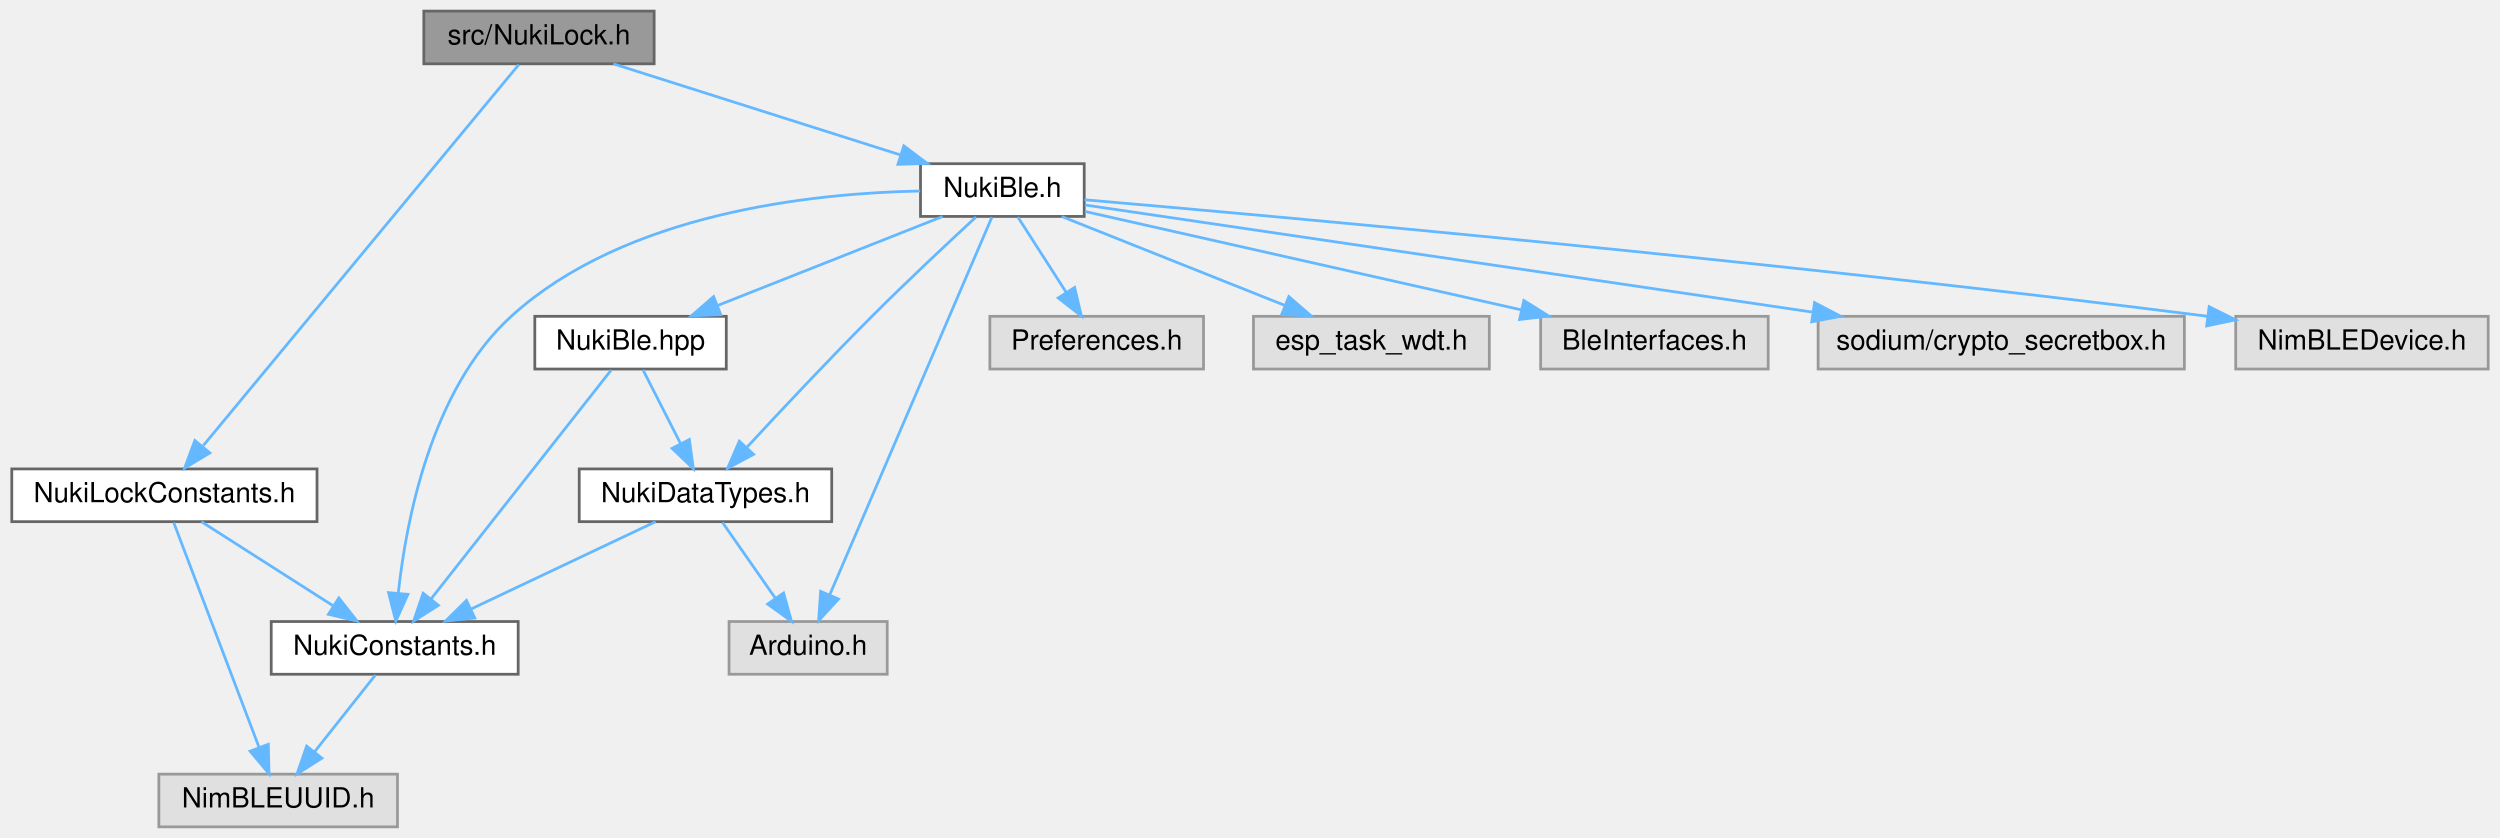
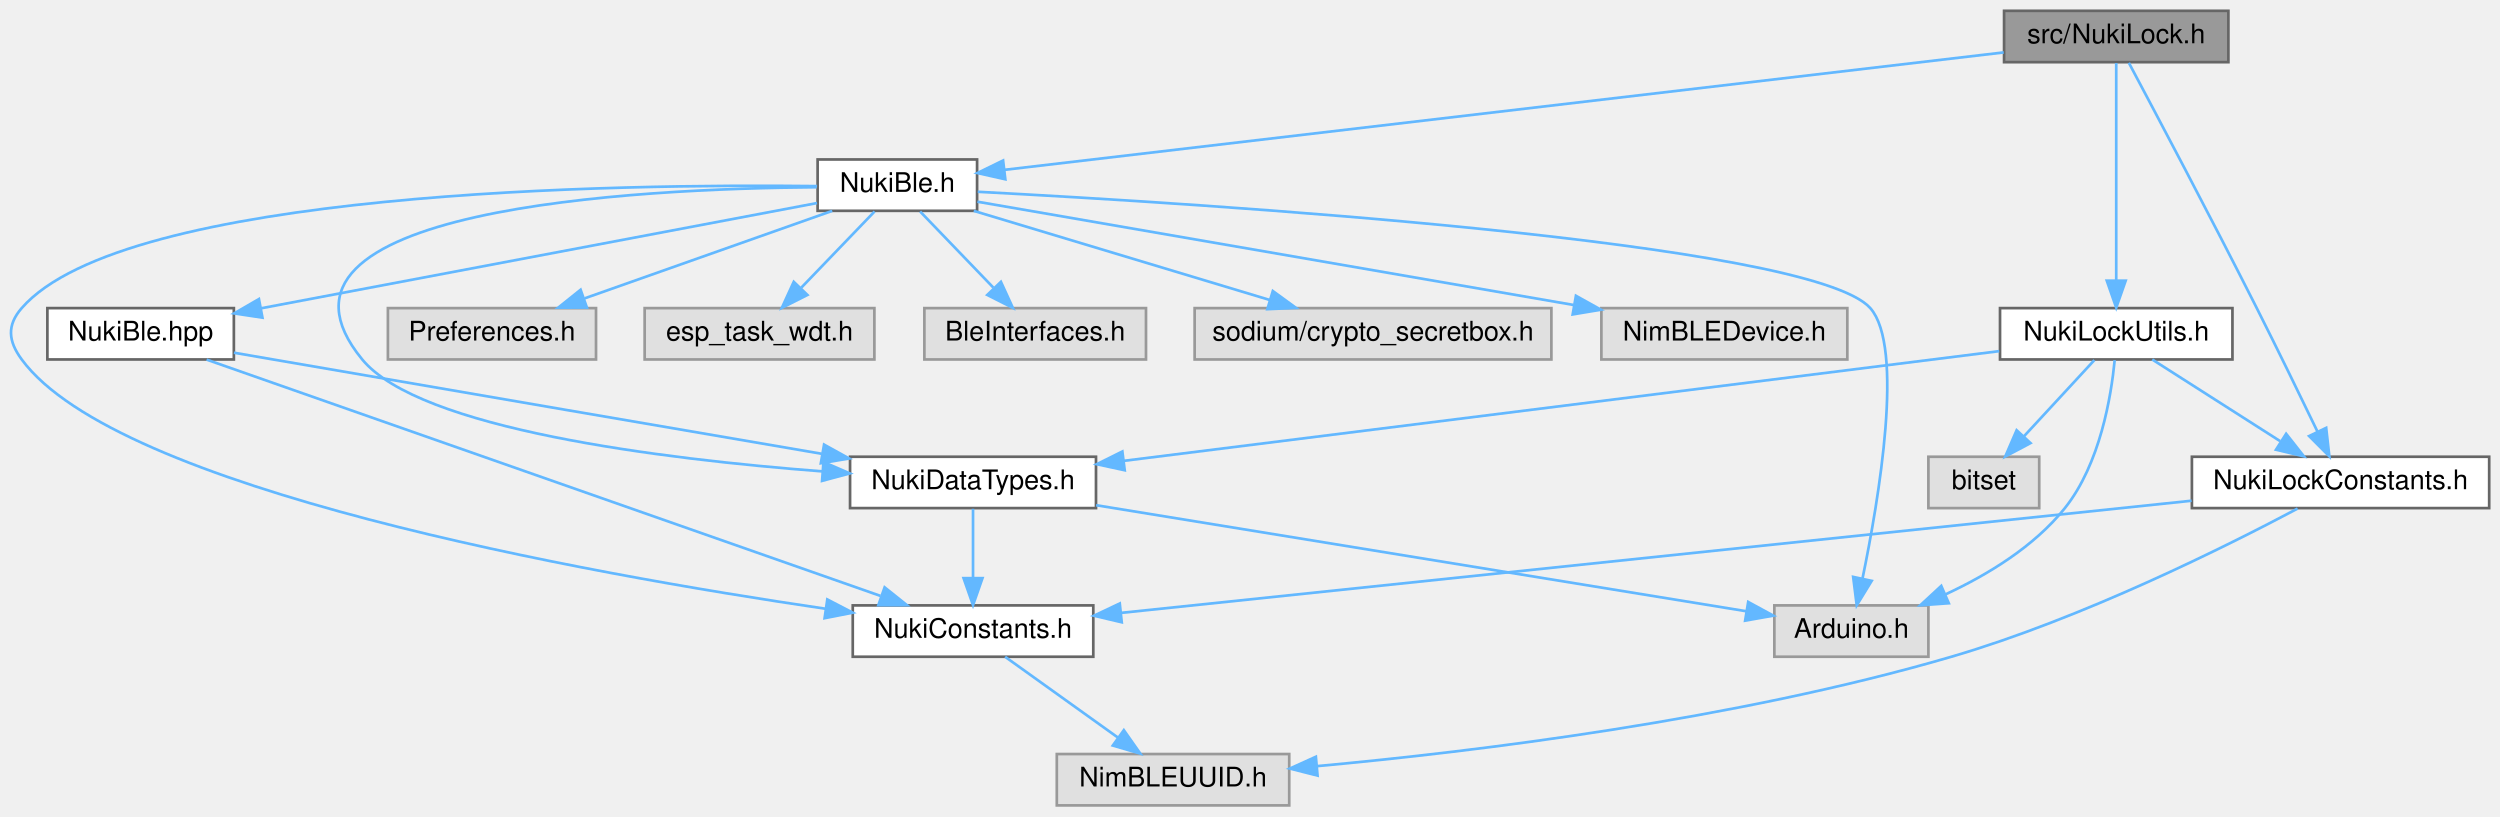
- <svg xmlns="http://www.w3.org/2000/svg" xmlns:xlink="http://www.w3.org/1999/xlink" width="901pt" height="302pt" viewBox="0.00 0.00 900.50 302.00">
+ <svg xmlns="http://www.w3.org/2000/svg" xmlns:xlink="http://www.w3.org/1999/xlink" width="925pt" height="302pt" viewBox="0.00 0.00 925.03 302.00">
  <g id="graph0" class="graph" transform="scale(1 1) rotate(0) translate(4 298)">
    <g id="node1" class="node">
      <g id="a_node1">
        <a xlink:title=" ">
-           <polygon fill="#999999" stroke="#666666" points="231.5,-294 148.5,-294 148.5,-275 231.5,-275 231.5,-294" />
-           <text text-anchor="middle" x="190" y="-282" font-family="Helvetica,sans-Serif" font-size="10.00">src/NukiLock.h</text>
+           <polygon fill="#999999" stroke="#666666" points="820.53,-294 737.53,-294 737.53,-275 820.53,-275 820.53,-294" />
+           <text text-anchor="middle" x="779.03" y="-282" font-family="Helvetica,sans-Serif" font-size="10.00">src/NukiLock.h</text>
        </a>
      </g>
    </g>
    <g id="node2" class="node">
      <g id="a_node2">
        <a xlink:href="_nuki_ble_8h.html" target="_top" xlink:title=" ">
-           <polygon fill="white" stroke="#666666" points="386.5,-239 327.5,-239 327.5,-220 386.5,-220 386.5,-239" />
-           <text text-anchor="middle" x="357" y="-227" font-family="Helvetica,sans-Serif" font-size="10.00">NukiBle.h</text>
+           <polygon fill="white" stroke="#666666" points="357.53,-239 298.53,-239 298.53,-220 357.53,-220 357.53,-239" />
+           <text text-anchor="middle" x="328.03" y="-227" font-family="Helvetica,sans-Serif" font-size="10.00">NukiBle.h</text>
        </a>
      </g>
    </g>
    <g id="edge1" class="edge">
-       <path fill="none" stroke="#63b8ff" d="M216.83,-274.98C244.87,-266.09 289.05,-252.07 320.3,-242.15" />
-       <polygon fill="#63b8ff" stroke="#63b8ff" points="321.49,-245.44 329.96,-239.08 319.37,-238.77 321.49,-245.44" />
+       <path fill="none" stroke="#63b8ff" d="M737.4,-278.61C650.85,-268.44 452.44,-245.12 367.64,-235.16" />
+       <polygon fill="#63b8ff" stroke="#63b8ff" points="367.98,-231.67 357.64,-233.98 367.16,-238.62 367.98,-231.67" />
    </g>
    <g id="node13" class="node">
      <g id="a_node13">
        <a xlink:href="_nuki_lock_constants_8h.html" target="_top" xlink:title=" ">
-           <polygon fill="white" stroke="#666666" points="110,-129 0,-129 0,-110 110,-110 110,-129" />
-           <text text-anchor="middle" x="55" y="-117" font-family="Helvetica,sans-Serif" font-size="10.00">NukiLockConstants.h</text>
+           <polygon fill="white" stroke="#666666" points="917.03,-129 807.03,-129 807.03,-110 917.03,-110 917.03,-129" />
+           <text text-anchor="middle" x="862.03" y="-117" font-family="Helvetica,sans-Serif" font-size="10.00">NukiLockConstants.h</text>
        </a>
      </g>
    </g>
    <g id="edge16" class="edge">
-       <path fill="none" stroke="#63b8ff" d="M182.74,-274.74C161.22,-248.76 97.51,-171.83 69.03,-137.44" />
-       <polygon fill="#63b8ff" stroke="#63b8ff" points="71.37,-134.78 62.29,-129.31 65.98,-139.24 71.37,-134.78" />
+       <path fill="none" stroke="#63b8ff" d="M783.7,-274.76C792.9,-257.49 813.97,-217.75 831.03,-184 838.8,-168.62 847.37,-151 853.53,-138.23" />
+       <polygon fill="#63b8ff" stroke="#63b8ff" points="856.71,-139.69 857.89,-129.16 850.4,-136.66 856.71,-139.69" />
+     </g>
+     <g id="node14" class="node">
+       <g id="a_node14">
+         <a xlink:href="_nuki_lock_utils_8h.html" target="_top" xlink:title=" ">
+           <polygon fill="white" stroke="#666666" points="822.03,-184 736.03,-184 736.03,-165 822.03,-165 822.03,-184" />
+           <text text-anchor="middle" x="779.03" y="-172" font-family="Helvetica,sans-Serif" font-size="10.00">NukiLockUtils.h</text>
+         </a>
+       </g>
+     </g>
+     <g id="edge19" class="edge">
+       <path fill="none" stroke="#63b8ff" d="M779.03,-274.66C779.03,-257.17 779.03,-217.8 779.03,-194.27" />
+       <polygon fill="#63b8ff" stroke="#63b8ff" points="782.53,-194.16 779.03,-184.16 775.53,-194.16 782.53,-194.16" />
    </g>
    <g id="node3" class="node">
      <g id="a_node3">
        <a xlink:title=" ">
-           <polygon fill="#e0e0e0" stroke="#999999" points="892.5,-184 801.5,-184 801.5,-165 892.5,-165 892.5,-184" />
-           <text text-anchor="middle" x="847" y="-172" font-family="Helvetica,sans-Serif" font-size="10.00">NimBLEDevice.h</text>
+           <polygon fill="#e0e0e0" stroke="#999999" points="679.53,-184 588.53,-184 588.53,-165 679.53,-165 679.53,-184" />
+           <text text-anchor="middle" x="634.03" y="-172" font-family="Helvetica,sans-Serif" font-size="10.00">NimBLEDevice.h</text>
        </a>
      </g>
    </g>
    <g id="edge2" class="edge">
-       <path fill="none" stroke="#63b8ff" d="M386.6,-226C455.55,-220.07 632.44,-204.19 791.44,-184" />
-       <polygon fill="#63b8ff" stroke="#63b8ff" points="791.93,-187.47 801.41,-182.73 791.04,-180.53 791.93,-187.47" />
+       <path fill="none" stroke="#63b8ff" d="M357.64,-223.37C408.54,-214.55 513.38,-196.4 578.3,-185.15" />
+       <polygon fill="#63b8ff" stroke="#63b8ff" points="579.11,-188.56 588.36,-183.41 577.91,-181.67 579.11,-188.56" />
    </g>
    <g id="node4" class="node">
      <g id="a_node4">
        <a xlink:href="_nuki_constants_8h.html" target="_top" xlink:title=" ">
-           <polygon fill="white" stroke="#666666" points="182.5,-74 93.5,-74 93.5,-55 182.5,-55 182.5,-74" />
-           <text text-anchor="middle" x="138" y="-62" font-family="Helvetica,sans-Serif" font-size="10.00">NukiConstants.h</text>
+           <polygon fill="white" stroke="#666666" points="400.53,-74 311.53,-74 311.53,-55 400.53,-55 400.53,-74" />
+           <text text-anchor="middle" x="356.03" y="-62" font-family="Helvetica,sans-Serif" font-size="10.00">NukiConstants.h</text>
        </a>
      </g>
    </g>
    <g id="edge3" class="edge">
-       <path fill="none" stroke="#63b8ff" d="M327.37,-229.16C288.67,-228.41 221.01,-221.32 180,-184 151.17,-157.77 142.12,-110.47 139.29,-84.26" />
-       <polygon fill="#63b8ff" stroke="#63b8ff" points="142.76,-83.8 138.4,-74.15 135.79,-84.42 142.76,-83.8" />
+       <path fill="none" stroke="#63b8ff" d="M298.33,-229.14C225.68,-230 42.14,-227.7 4.03,-184 -1.52,-177.64 -0.98,-171.8 4.03,-165 39.3,-117.03 211.77,-85.95 301.51,-72.75" />
+       <polygon fill="#63b8ff" stroke="#63b8ff" points="302.11,-76.2 311.51,-71.31 301.11,-69.27 302.11,-76.2" />
    </g>
    <g id="node6" class="node">
      <g id="a_node6">
        <a xlink:href="_nuki_data_types_8h.html" target="_top" xlink:title=" ">
-           <polygon fill="white" stroke="#666666" points="295.5,-129 204.5,-129 204.5,-110 295.5,-110 295.5,-129" />
-           <text text-anchor="middle" x="250" y="-117" font-family="Helvetica,sans-Serif" font-size="10.00">NukiDataTypes.h</text>
+           <polygon fill="white" stroke="#666666" points="401.53,-129 310.53,-129 310.53,-110 401.53,-110 401.53,-129" />
+           <text text-anchor="middle" x="356.03" y="-117" font-family="Helvetica,sans-Serif" font-size="10.00">NukiDataTypes.h</text>
        </a>
      </g>
    </g>
    <g id="edge5" class="edge">
-       <path fill="none" stroke="#63b8ff" d="M347.49,-219.79C337.89,-210.92 322.71,-196.72 310,-184 294.35,-168.33 277.03,-149.88 265.04,-136.92" />
-       <polygon fill="#63b8ff" stroke="#63b8ff" points="267.35,-134.26 258,-129.27 262.2,-139 267.35,-134.26" />
+       <path fill="none" stroke="#63b8ff" d="M298.15,-228.73C232.28,-228.23 83.94,-221.05 130.03,-165 151.18,-139.27 240.53,-128.18 300.34,-123.58" />
+       <polygon fill="#63b8ff" stroke="#63b8ff" points="300.69,-127.06 310.41,-122.84 300.18,-120.08 300.69,-127.06" />
    </g>
    <g id="node7" class="node">
      <g id="a_node7">
        <a xlink:title=" ">
-           <polygon fill="#e0e0e0" stroke="#999999" points="315.5,-74 258.5,-74 258.5,-55 315.5,-55 315.5,-74" />
-           <text text-anchor="middle" x="287" y="-62" font-family="Helvetica,sans-Serif" font-size="10.00">Arduino.h</text>
+           <polygon fill="#e0e0e0" stroke="#999999" points="709.53,-74 652.53,-74 652.53,-55 709.53,-55 709.53,-74" />
+           <text text-anchor="middle" x="681.03" y="-62" font-family="Helvetica,sans-Serif" font-size="10.00">Arduino.h</text>
        </a>
      </g>
    </g>
    <g id="edge8" class="edge">
-       <path fill="none" stroke="#63b8ff" d="M353.24,-219.74C342.22,-194.09 309.88,-118.78 294.85,-83.78" />
-       <polygon fill="#63b8ff" stroke="#63b8ff" points="297.94,-82.11 290.78,-74.31 291.51,-84.88 297.94,-82.11" />
+       <path fill="none" stroke="#63b8ff" d="M357.77,-227.04C440.08,-222.71 666.23,-208.65 688.03,-184 700.73,-169.62 691.25,-113.46 685.14,-83.91" />
+       <polygon fill="#63b8ff" stroke="#63b8ff" points="688.54,-83.07 683.01,-74.03 681.69,-84.55 688.54,-83.07" />
    </g>
    <g id="node8" class="node">
      <g id="a_node8">
        <a xlink:title=" ">
-           <polygon fill="#e0e0e0" stroke="#999999" points="429.5,-184 352.5,-184 352.5,-165 429.5,-165 429.5,-184" />
-           <text text-anchor="middle" x="391" y="-172" font-family="Helvetica,sans-Serif" font-size="10.00">Preferences.h</text>
+           <polygon fill="#e0e0e0" stroke="#999999" points="216.53,-184 139.53,-184 139.53,-165 216.53,-165 216.53,-184" />
+           <text text-anchor="middle" x="178.03" y="-172" font-family="Helvetica,sans-Serif" font-size="10.00">Preferences.h</text>
        </a>
      </g>
    </g>
    <g id="edge9" class="edge">
-       <path fill="none" stroke="#63b8ff" d="M362.61,-219.75C367.32,-212.42 374.17,-201.73 379.97,-192.7" />
-       <polygon fill="#63b8ff" stroke="#63b8ff" points="383.04,-194.4 385.49,-184.09 377.14,-190.62 383.04,-194.4" />
+       <path fill="none" stroke="#63b8ff" d="M303.93,-219.98C279.14,-211.23 240.32,-197.51 212.34,-187.62" />
+       <polygon fill="#63b8ff" stroke="#63b8ff" points="213.16,-184.2 202.56,-184.17 210.83,-190.8 213.16,-184.2" />
    </g>
    <g id="node9" class="node">
      <g id="a_node9">
        <a xlink:title=" ">
-           <polygon fill="#e0e0e0" stroke="#999999" points="532.5,-184 447.5,-184 447.5,-165 532.5,-165 532.5,-184" />
-           <text text-anchor="middle" x="490" y="-172" font-family="Helvetica,sans-Serif" font-size="10.00">esp_task_wdt.h</text>
+           <polygon fill="#e0e0e0" stroke="#999999" points="319.53,-184 234.53,-184 234.53,-165 319.53,-165 319.53,-184" />
+           <text text-anchor="middle" x="277.03" y="-172" font-family="Helvetica,sans-Serif" font-size="10.00">esp_task_wdt.h</text>
        </a>
      </g>
    </g>
    <g id="edge10" class="edge">
-       <path fill="none" stroke="#63b8ff" d="M378.37,-219.98C400.15,-211.3 434.16,-197.75 458.92,-187.88" />
-       <polygon fill="#63b8ff" stroke="#63b8ff" points="460.25,-191.12 468.24,-184.17 457.66,-184.62 460.25,-191.12" />
+       <path fill="none" stroke="#63b8ff" d="M319.6,-219.75C312.25,-212.11 301.39,-200.82 292.48,-191.56" />
+       <polygon fill="#63b8ff" stroke="#63b8ff" points="294.75,-188.87 285.29,-184.09 289.7,-193.72 294.75,-188.87" />
    </g>
    <g id="node10" class="node">
      <g id="a_node10">
        <a xlink:title=" ">
-           <polygon fill="#e0e0e0" stroke="#999999" points="633,-184 551,-184 551,-165 633,-165 633,-184" />
-           <text text-anchor="middle" x="592" y="-172" font-family="Helvetica,sans-Serif" font-size="10.00">BleInterfaces.h</text>
+           <polygon fill="#e0e0e0" stroke="#999999" points="420.03,-184 338.03,-184 338.03,-165 420.03,-165 420.03,-184" />
+           <text text-anchor="middle" x="379.03" y="-172" font-family="Helvetica,sans-Serif" font-size="10.00">BleInterfaces.h</text>
        </a>
      </g>
    </g>
    <g id="edge11" class="edge">
-       <path fill="none" stroke="#63b8ff" d="M386.76,-221.79C426.34,-212.86 496.79,-196.97 543.95,-186.34" />
-       <polygon fill="#63b8ff" stroke="#63b8ff" points="544.95,-189.7 553.93,-184.09 543.41,-182.87 544.95,-189.7" />
+       <path fill="none" stroke="#63b8ff" d="M336.45,-219.75C343.8,-212.11 354.66,-200.82 363.57,-191.56" />
+       <polygon fill="#63b8ff" stroke="#63b8ff" points="366.35,-193.72 370.76,-184.09 361.3,-188.87 366.35,-193.72" />
    </g>
    <g id="node11" class="node">
      <g id="a_node11">
        <a xlink:title=" ">
-           <polygon fill="#e0e0e0" stroke="#999999" points="783,-184 651,-184 651,-165 783,-165 783,-184" />
-           <text text-anchor="middle" x="717" y="-172" font-family="Helvetica,sans-Serif" font-size="10.00">sodium/crypto_secretbox.h</text>
+           <polygon fill="#e0e0e0" stroke="#999999" points="570.03,-184 438.03,-184 438.03,-165 570.03,-165 570.03,-184" />
+           <text text-anchor="middle" x="504.03" y="-172" font-family="Helvetica,sans-Serif" font-size="10.00">sodium/crypto_secretbox.h</text>
        </a>
      </g>
    </g>
    <g id="edge12" class="edge">
-       <path fill="none" stroke="#63b8ff" d="M386.77,-224.12C443.84,-215.72 569.97,-197.15 648.78,-185.54" />
-       <polygon fill="#63b8ff" stroke="#63b8ff" points="649.72,-188.94 659.1,-184.02 648.7,-182.02 649.72,-188.94" />
+       <path fill="none" stroke="#63b8ff" d="M356.3,-219.98C385.98,-211.05 432.81,-196.94 465.78,-187.02" />
+       <polygon fill="#63b8ff" stroke="#63b8ff" points="466.96,-190.32 475.53,-184.08 464.94,-183.61 466.96,-190.32" />
    </g>
    <g id="node12" class="node">
      <g id="a_node12">
        <a xlink:href="_nuki_ble_8hpp.html" target="_top" xlink:title=" ">
-           <polygon fill="white" stroke="#666666" points="257.5,-184 188.5,-184 188.5,-165 257.5,-165 257.5,-184" />
-           <text text-anchor="middle" x="223" y="-172" font-family="Helvetica,sans-Serif" font-size="10.00">NukiBle.hpp</text>
+           <polygon fill="white" stroke="#666666" points="82.53,-184 13.53,-184 13.53,-165 82.53,-165 82.53,-184" />
+           <text text-anchor="middle" x="48.03" y="-172" font-family="Helvetica,sans-Serif" font-size="10.00">NukiBle.hpp</text>
        </a>
      </g>
    </g>
    <g id="edge13" class="edge">
-       <path fill="none" stroke="#63b8ff" d="M335.47,-219.98C313.53,-211.3 279.26,-197.75 254.31,-187.88" />
-       <polygon fill="#63b8ff" stroke="#63b8ff" points="255.51,-184.59 244.92,-184.17 252.93,-191.1 255.51,-184.59" />
+       <path fill="none" stroke="#63b8ff" d="M298.33,-222.88C249.07,-213.55 150.2,-194.84 92.56,-183.93" />
+       <polygon fill="#63b8ff" stroke="#63b8ff" points="93.11,-180.47 82.64,-182.05 91.81,-187.35 93.11,-180.47" />
    </g>
    <g id="node5" class="node">
      <g id="a_node5">
        <a xlink:title=" ">
-           <polygon fill="#e0e0e0" stroke="#999999" points="139,-19 53,-19 53,0 139,0 139,-19" />
-           <text text-anchor="middle" x="96" y="-7" font-family="Helvetica,sans-Serif" font-size="10.00">NimBLEUUID.h</text>
+           <polygon fill="#e0e0e0" stroke="#999999" points="473.03,-19 387.03,-19 387.03,0 473.03,0 473.03,-19" />
+           <text text-anchor="middle" x="430.03" y="-7" font-family="Helvetica,sans-Serif" font-size="10.00">NimBLEUUID.h</text>
        </a>
      </g>
    </g>
    <g id="edge4" class="edge">
-       <path fill="none" stroke="#63b8ff" d="M131.06,-54.75C125.13,-47.26 116.43,-36.28 109.18,-27.13" />
-       <polygon fill="#63b8ff" stroke="#63b8ff" points="111.76,-24.75 102.81,-19.09 106.27,-29.1 111.76,-24.75" />
+       <path fill="none" stroke="#63b8ff" d="M367.91,-54.98C379.18,-46.92 396.31,-34.65 409.73,-25.03" />
+       <polygon fill="#63b8ff" stroke="#63b8ff" points="411.83,-27.84 417.92,-19.17 407.75,-22.15 411.83,-27.84" />
    </g>
    <g id="edge7" class="edge">
-       <path fill="none" stroke="#63b8ff" d="M232.01,-109.98C214.07,-101.5 186.28,-88.35 165.57,-78.54" />
-       <polygon fill="#63b8ff" stroke="#63b8ff" points="166.86,-75.28 156.32,-74.17 163.86,-81.61 166.86,-75.28" />
+       <path fill="none" stroke="#63b8ff" d="M356.03,-109.75C356.03,-102.8 356.03,-92.85 356.03,-84.13" />
+       <polygon fill="#63b8ff" stroke="#63b8ff" points="359.53,-84.09 356.03,-74.09 352.53,-84.09 359.53,-84.09" />
    </g>
    <g id="edge6" class="edge">
-       <path fill="none" stroke="#63b8ff" d="M256.11,-109.75C261.28,-102.34 268.85,-91.5 275.19,-82.41" />
-       <polygon fill="#63b8ff" stroke="#63b8ff" points="278.15,-84.29 281,-74.09 272.41,-80.29 278.15,-84.29" />
+       <path fill="none" stroke="#63b8ff" d="M401.56,-111.07C465.8,-100.6 581.92,-81.66 642.26,-71.82" />
+       <polygon fill="#63b8ff" stroke="#63b8ff" points="642.85,-75.27 652.15,-70.21 641.72,-68.36 642.85,-75.27" />
    </g>
    <g id="edge14" class="edge">
-       <path fill="none" stroke="#63b8ff" d="M216.04,-164.66C201.84,-146.61 169.31,-105.28 151.05,-82.08" />
-       <polygon fill="#63b8ff" stroke="#63b8ff" points="153.75,-79.85 144.81,-74.16 148.25,-84.18 153.75,-79.85" />
+       <path fill="none" stroke="#63b8ff" d="M72.45,-164.94C127.04,-145.79 259.03,-99.51 321.79,-77.51" />
+       <polygon fill="#63b8ff" stroke="#63b8ff" points="323.32,-80.68 331.6,-74.07 321,-74.07 323.32,-80.68" />
    </g>
    <g id="edge15" class="edge">
-       <path fill="none" stroke="#63b8ff" d="M227.46,-164.75C231.12,-157.57 236.41,-147.18 240.95,-138.27" />
-       <polygon fill="#63b8ff" stroke="#63b8ff" points="244.2,-139.59 245.62,-129.09 237.97,-136.41 244.2,-139.59" />
+       <path fill="none" stroke="#63b8ff" d="M82.56,-167.5C87.42,-166.66 92.35,-165.81 97.03,-165 166.99,-152.92 247.61,-139.08 300.07,-130.09" />
+       <polygon fill="#63b8ff" stroke="#63b8ff" points="300.91,-133.49 310.17,-128.36 299.72,-126.6 300.91,-133.49" />
    </g>
    <g id="edge18" class="edge">
-       <path fill="none" stroke="#63b8ff" d="M68.34,-109.98C81.09,-101.84 100.55,-89.41 115.67,-79.76" />
-       <polygon fill="#63b8ff" stroke="#63b8ff" points="117.88,-82.5 124.42,-74.17 114.11,-76.6 117.88,-82.5" />
+       <path fill="none" stroke="#63b8ff" d="M806.91,-112.73C709.54,-102.53 508.2,-81.44 410.96,-71.25" />
+       <polygon fill="#63b8ff" stroke="#63b8ff" points="411.06,-67.75 400.75,-70.18 410.33,-74.71 411.06,-67.75" />
    </g>
    <g id="edge17" class="edge">
-       <path fill="none" stroke="#63b8ff" d="M58.36,-109.66C65.06,-92.01 80.21,-52.09 89.12,-28.64" />
-       <polygon fill="#63b8ff" stroke="#63b8ff" points="92.44,-29.75 92.71,-19.16 85.89,-27.27 92.44,-29.75" />
+       <path fill="none" stroke="#63b8ff" d="M846.14,-109.83C820.14,-96.03 766.54,-69.18 718.03,-55 638.08,-31.64 541.87,-19.92 483.36,-14.53" />
+       <polygon fill="#63b8ff" stroke="#63b8ff" points="483.51,-11.03 473.24,-13.63 482.89,-18 483.51,-11.03" />
+     </g>
+     <g id="edge21" class="edge">
+       <path fill="none" stroke="#63b8ff" d="M735.74,-168.08C658.55,-158.41 497.23,-138.19 411.83,-127.49" />
+       <polygon fill="#63b8ff" stroke="#63b8ff" points="412.16,-124.01 401.8,-126.24 411.29,-130.95 412.16,-124.01" />
+     </g>
+     <g id="edge20" class="edge">
+       <path fill="none" stroke="#63b8ff" d="M778.46,-164.75C777.19,-151.55 773.1,-126.36 760.03,-110 748.63,-95.74 731.35,-85.27 715.86,-78.08" />
+       <polygon fill="#63b8ff" stroke="#63b8ff" points="717.08,-74.8 706.51,-74.03 714.29,-81.22 717.08,-74.8" />
+     </g>
+     <g id="edge22" class="edge">
+       <path fill="none" stroke="#63b8ff" d="M792.36,-164.98C805.11,-156.84 824.58,-144.41 839.7,-134.76" />
+       <polygon fill="#63b8ff" stroke="#63b8ff" points="841.9,-137.5 848.45,-129.17 838.14,-131.6 841.9,-137.5" />
+     </g>
+     <g id="node15" class="node">
+       <g id="a_node15">
+         <a xlink:title=" ">
+           <polygon fill="#e0e0e0" stroke="#999999" points="750.53,-129 709.53,-129 709.53,-110 750.53,-110 750.53,-129" />
+           <text text-anchor="middle" x="730.03" y="-117" font-family="Helvetica,sans-Serif" font-size="10.00">bitset</text>
+         </a>
+       </g>
+     </g>
+     <g id="edge23" class="edge">
+       <path fill="none" stroke="#63b8ff" d="M770.93,-164.75C763.87,-157.11 753.44,-145.82 744.88,-136.56" />
+       <polygon fill="#63b8ff" stroke="#63b8ff" points="747.32,-134.06 737.97,-129.09 742.18,-138.81 747.32,-134.06" />
    </g>
  </g>
</svg>
